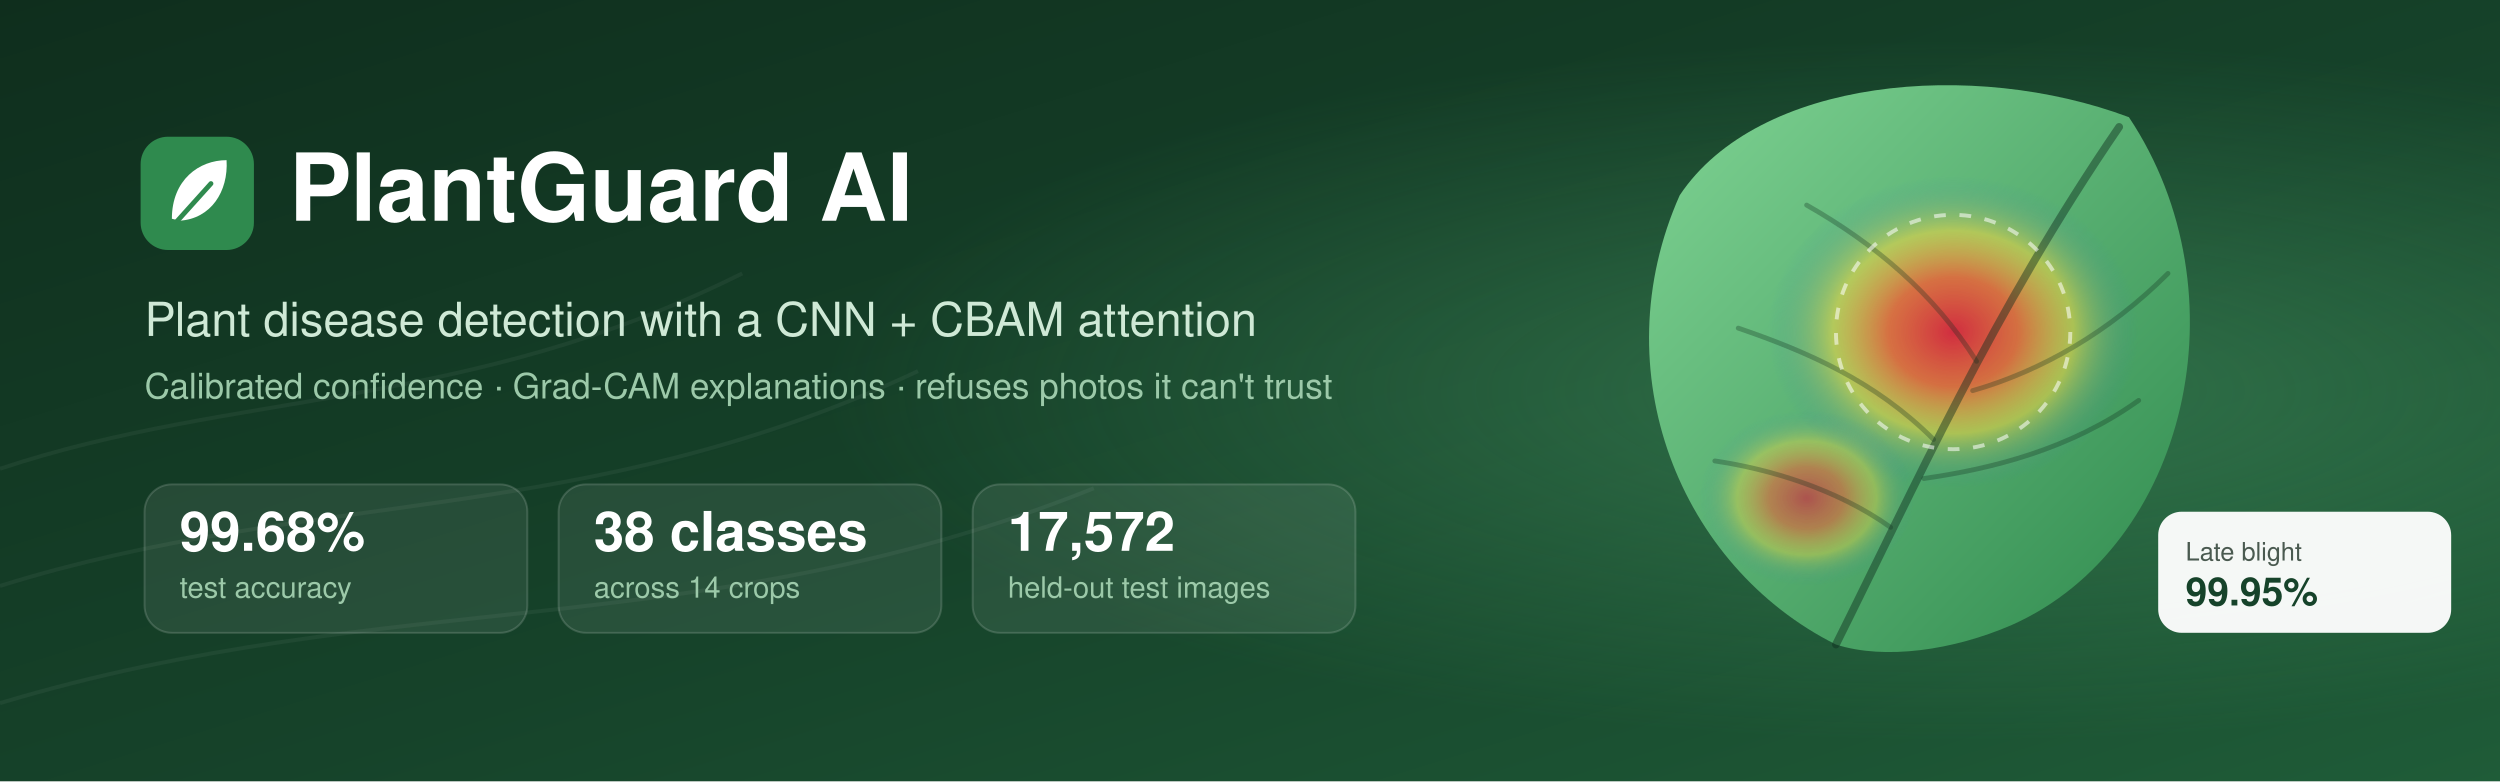
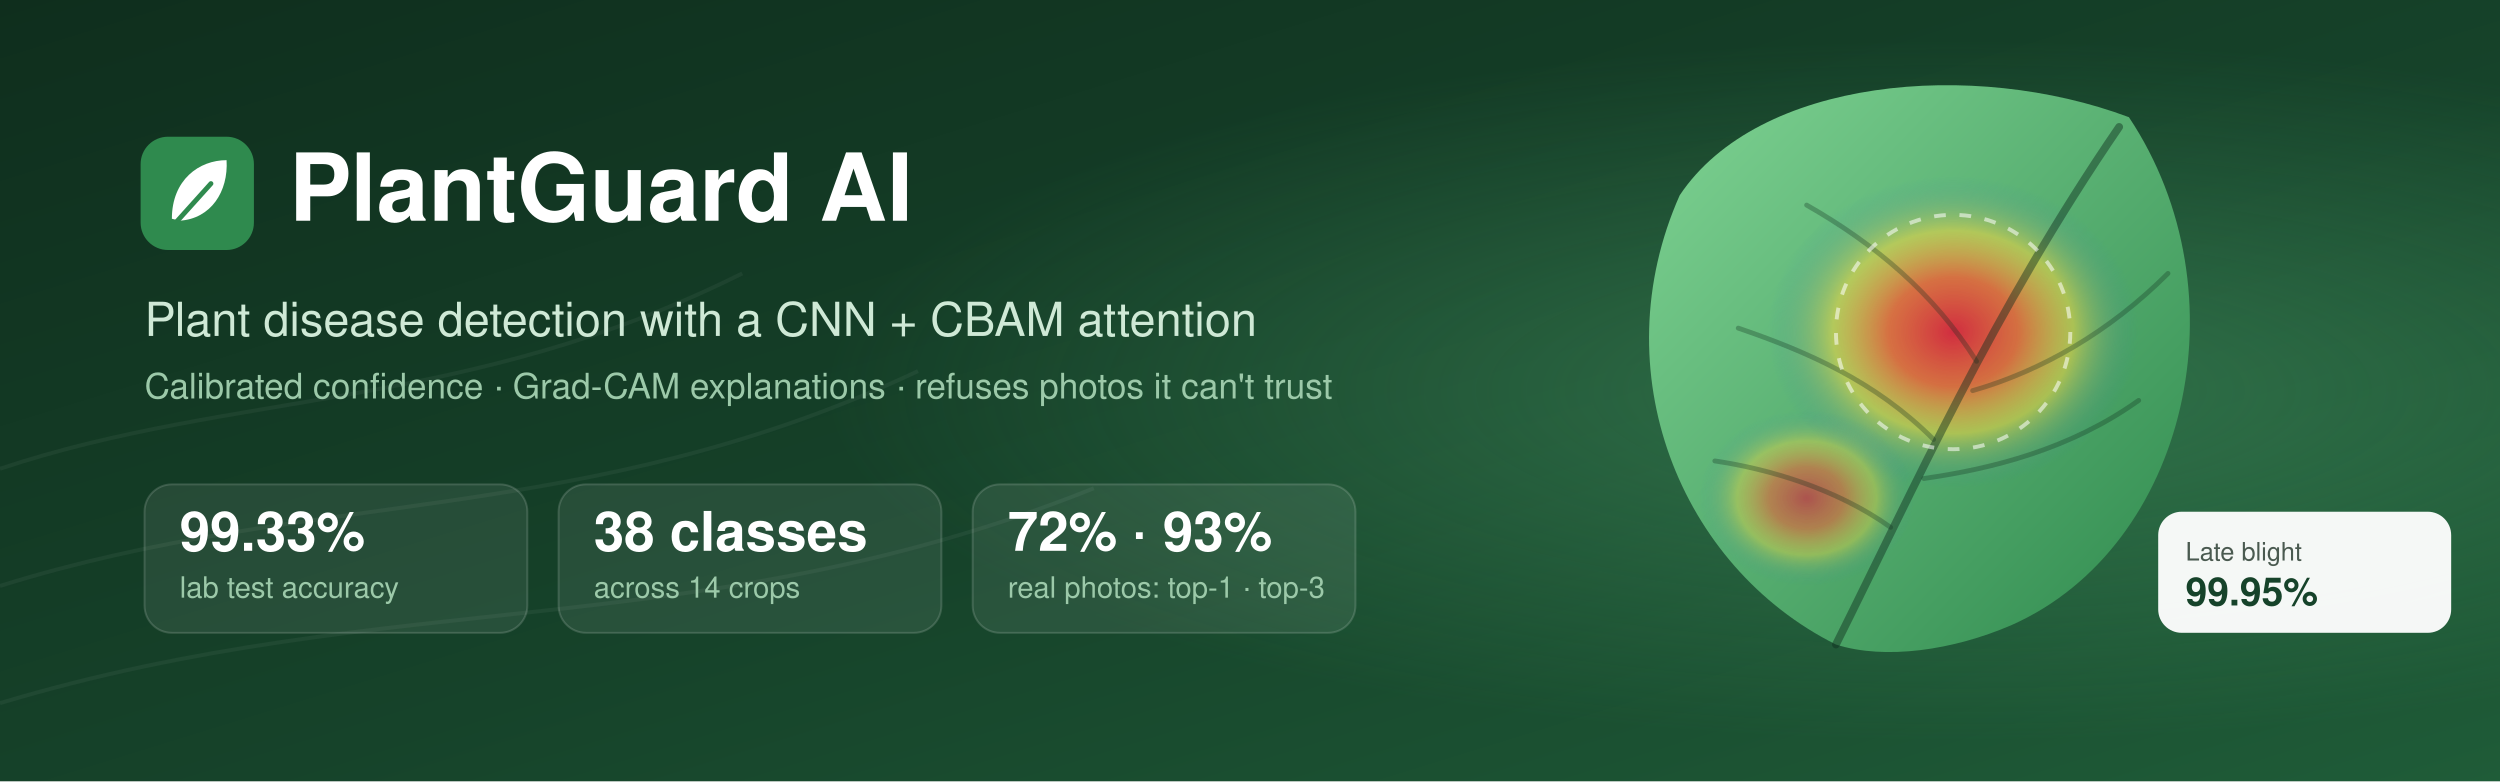
<svg xmlns="http://www.w3.org/2000/svg" width="1280" height="400" viewBox="0 0 1280 400" role="img" aria-labelledby="title desc">
  <defs>
    <linearGradient id="bg" x1="0" y1="0" x2="1" y2="1">
      <stop offset="0" stop-color="#0f2e1d" />
      <stop offset="0.55" stop-color="#16432a" />
      <stop offset="1" stop-color="#1f5c38" />
    </linearGradient>
    <radialGradient id="glow" cx="0.78" cy="0.5" r="0.45">
      <stop offset="0" stop-color="#5fbf7f" stop-opacity="0.35" />
      <stop offset="1" stop-color="#5fbf7f" stop-opacity="0" />
    </radialGradient>
    <linearGradient id="leaf" x1="0" y1="0" x2="1" y2="1">
      <stop offset="0" stop-color="#7fd393" />
      <stop offset="1" stop-color="#2f8a4e" />
    </linearGradient>
    <radialGradient id="heat" cx="0.5" cy="0.5" r="0.5">
      <stop offset="0" stop-color="#d7263d" stop-opacity="0.95" />
      <stop offset="0.35" stop-color="#f46036" stop-opacity="0.8" />
      <stop offset="0.65" stop-color="#f6d743" stop-opacity="0.55" />
      <stop offset="1" stop-color="#2e86ab" stop-opacity="0" />
    </radialGradient>
    <clipPath id="leafClip">
      <path d="M940 330 C 860 290 820 190 860 100 C 900 40 1010 30 1090 60 C 1150 150 1120 280 1030 320 C 1000 333 965 338 940 330 Z" />
    </clipPath>
  </defs>
  <rect width="1280" height="400" fill="url(#bg)" />
  <rect width="1280" height="400" fill="url(#glow)" />
  <g stroke="#ffffff" stroke-opacity="0.05" stroke-width="2" fill="none">
    <path d="M0 360 C 200 300 360 330 560 250" />
    <path d="M0 300 C 160 250 300 270 470 190" />
    <path d="M0 240 C 120 200 240 210 380 140" />
  </g>
  <g>
    <path d="M940 330 C 860 290 820 190 860 100 C 900 40 1010 30 1090 60 C 1150 150 1120 280 1030 320 C 1000 333 965 338 940 330 Z" fill="url(#leaf)" />
    <g clip-path="url(#leafClip)">
      <ellipse cx="1000" cy="170" rx="95" ry="80" fill="url(#heat)" />
      <ellipse cx="925" cy="255" rx="55" ry="45" fill="url(#heat)" opacity="0.7" />
    </g>
    <path d="M940 330 C 980 250 1020 160 1085 65" stroke="#0f2e1d" stroke-opacity="0.45" stroke-width="4" fill="none" stroke-linecap="round" />
    <g stroke="#0f2e1d" stroke-opacity="0.3" stroke-width="2.5" fill="none" stroke-linecap="round">
      <path d="M968 270 C 940 250 905 240 878 236" />
      <path d="M990 225 C 960 195 925 180 890 168" />
      <path d="M1012 185 C 990 150 960 125 925 105" />
      <path d="M985 245 C 1020 240 1060 230 1095 205" />
      <path d="M1010 200 C 1045 190 1080 170 1110 140" />
    </g>
    <circle cx="1000" cy="170" r="60" fill="none" stroke="#ffffff" stroke-opacity="0.55" stroke-width="2" stroke-dasharray="6 7" />
  </g>
  <g transform="translate(1105 262)">
    <rect width="150" height="62" rx="12" fill="#ffffff" fill-opacity="0.95" />
    <text x="14" y="25" font-family="Segoe UI, -apple-system, Helvetica, Arial, sans-serif" font-size="13" fill="#4a5a50">Late blight</text>
    <text x="14" y="48" font-family="Segoe UI, -apple-system, Helvetica, Arial, sans-serif" font-size="20" font-weight="700" fill="#16432a">99.95%</text>
  </g>
  <g font-family="Segoe UI, -apple-system, Helvetica, Arial, sans-serif">
    <rect x="72" y="70" width="58" height="58" rx="14" fill="#2f8a4e" />
    <path d="M88 112 C 88 92 102 82 116 82 C 117 98 108 112 92 113 Z" fill="#ffffff" />
    <path d="M90 114 L 108 94" stroke="#2f8a4e" stroke-width="2.5" stroke-linecap="round" />
    <text x="148" y="113" font-size="48" font-weight="700" fill="#ffffff">PlantGuard AI</text>
    <text x="74" y="172" font-size="24" fill="#cfe9d6">Plant disease detection with a CNN + CBAM attention</text>
    <text x="74" y="204" font-size="18" fill="#9cc9a9">Calibrated confidence · Grad-CAM explanations · refuses photos it can't trust</text>
    <g transform="translate(74 248)">
      <rect width="196" height="76" rx="14" fill="#ffffff" fill-opacity="0.08" stroke="#ffffff" stroke-opacity="0.15" />
-       <text x="18" y="34" font-size="28" font-weight="700" fill="#ffffff">99.68%</text>
-       <text x="18" y="58" font-size="15" fill="#9cc9a9">test accuracy</text>
+       <text x="18" y="34" font-size="28" font-weight="700" fill="#ffffff">99.33%</text>
+       <text x="18" y="58" font-size="15" fill="#9cc9a9">lab test accuracy</text>
    </g>
    <g transform="translate(286 248)">
      <rect width="196" height="76" rx="14" fill="#ffffff" fill-opacity="0.08" stroke="#ffffff" stroke-opacity="0.15" />
      <text x="18" y="34" font-size="28" font-weight="700" fill="#ffffff">38 classes</text>
      <text x="18" y="58" font-size="15" fill="#9cc9a9">across 14 crops</text>
    </g>
    <g transform="translate(498 248)">
      <rect width="196" height="76" rx="14" fill="#ffffff" fill-opacity="0.08" stroke="#ffffff" stroke-opacity="0.15" />
-       <text x="18" y="34" font-size="28" font-weight="700" fill="#ffffff">17,572</text>
-       <text x="18" y="58" font-size="15" fill="#9cc9a9">held-out test images</text>
+       <text x="18" y="34" font-size="28" font-weight="700" fill="#ffffff">72% · 93%</text>
+       <text x="18" y="58" font-size="15" fill="#9cc9a9">real photos: top-1 · top-3</text>
    </g>
  </g>
</svg>
